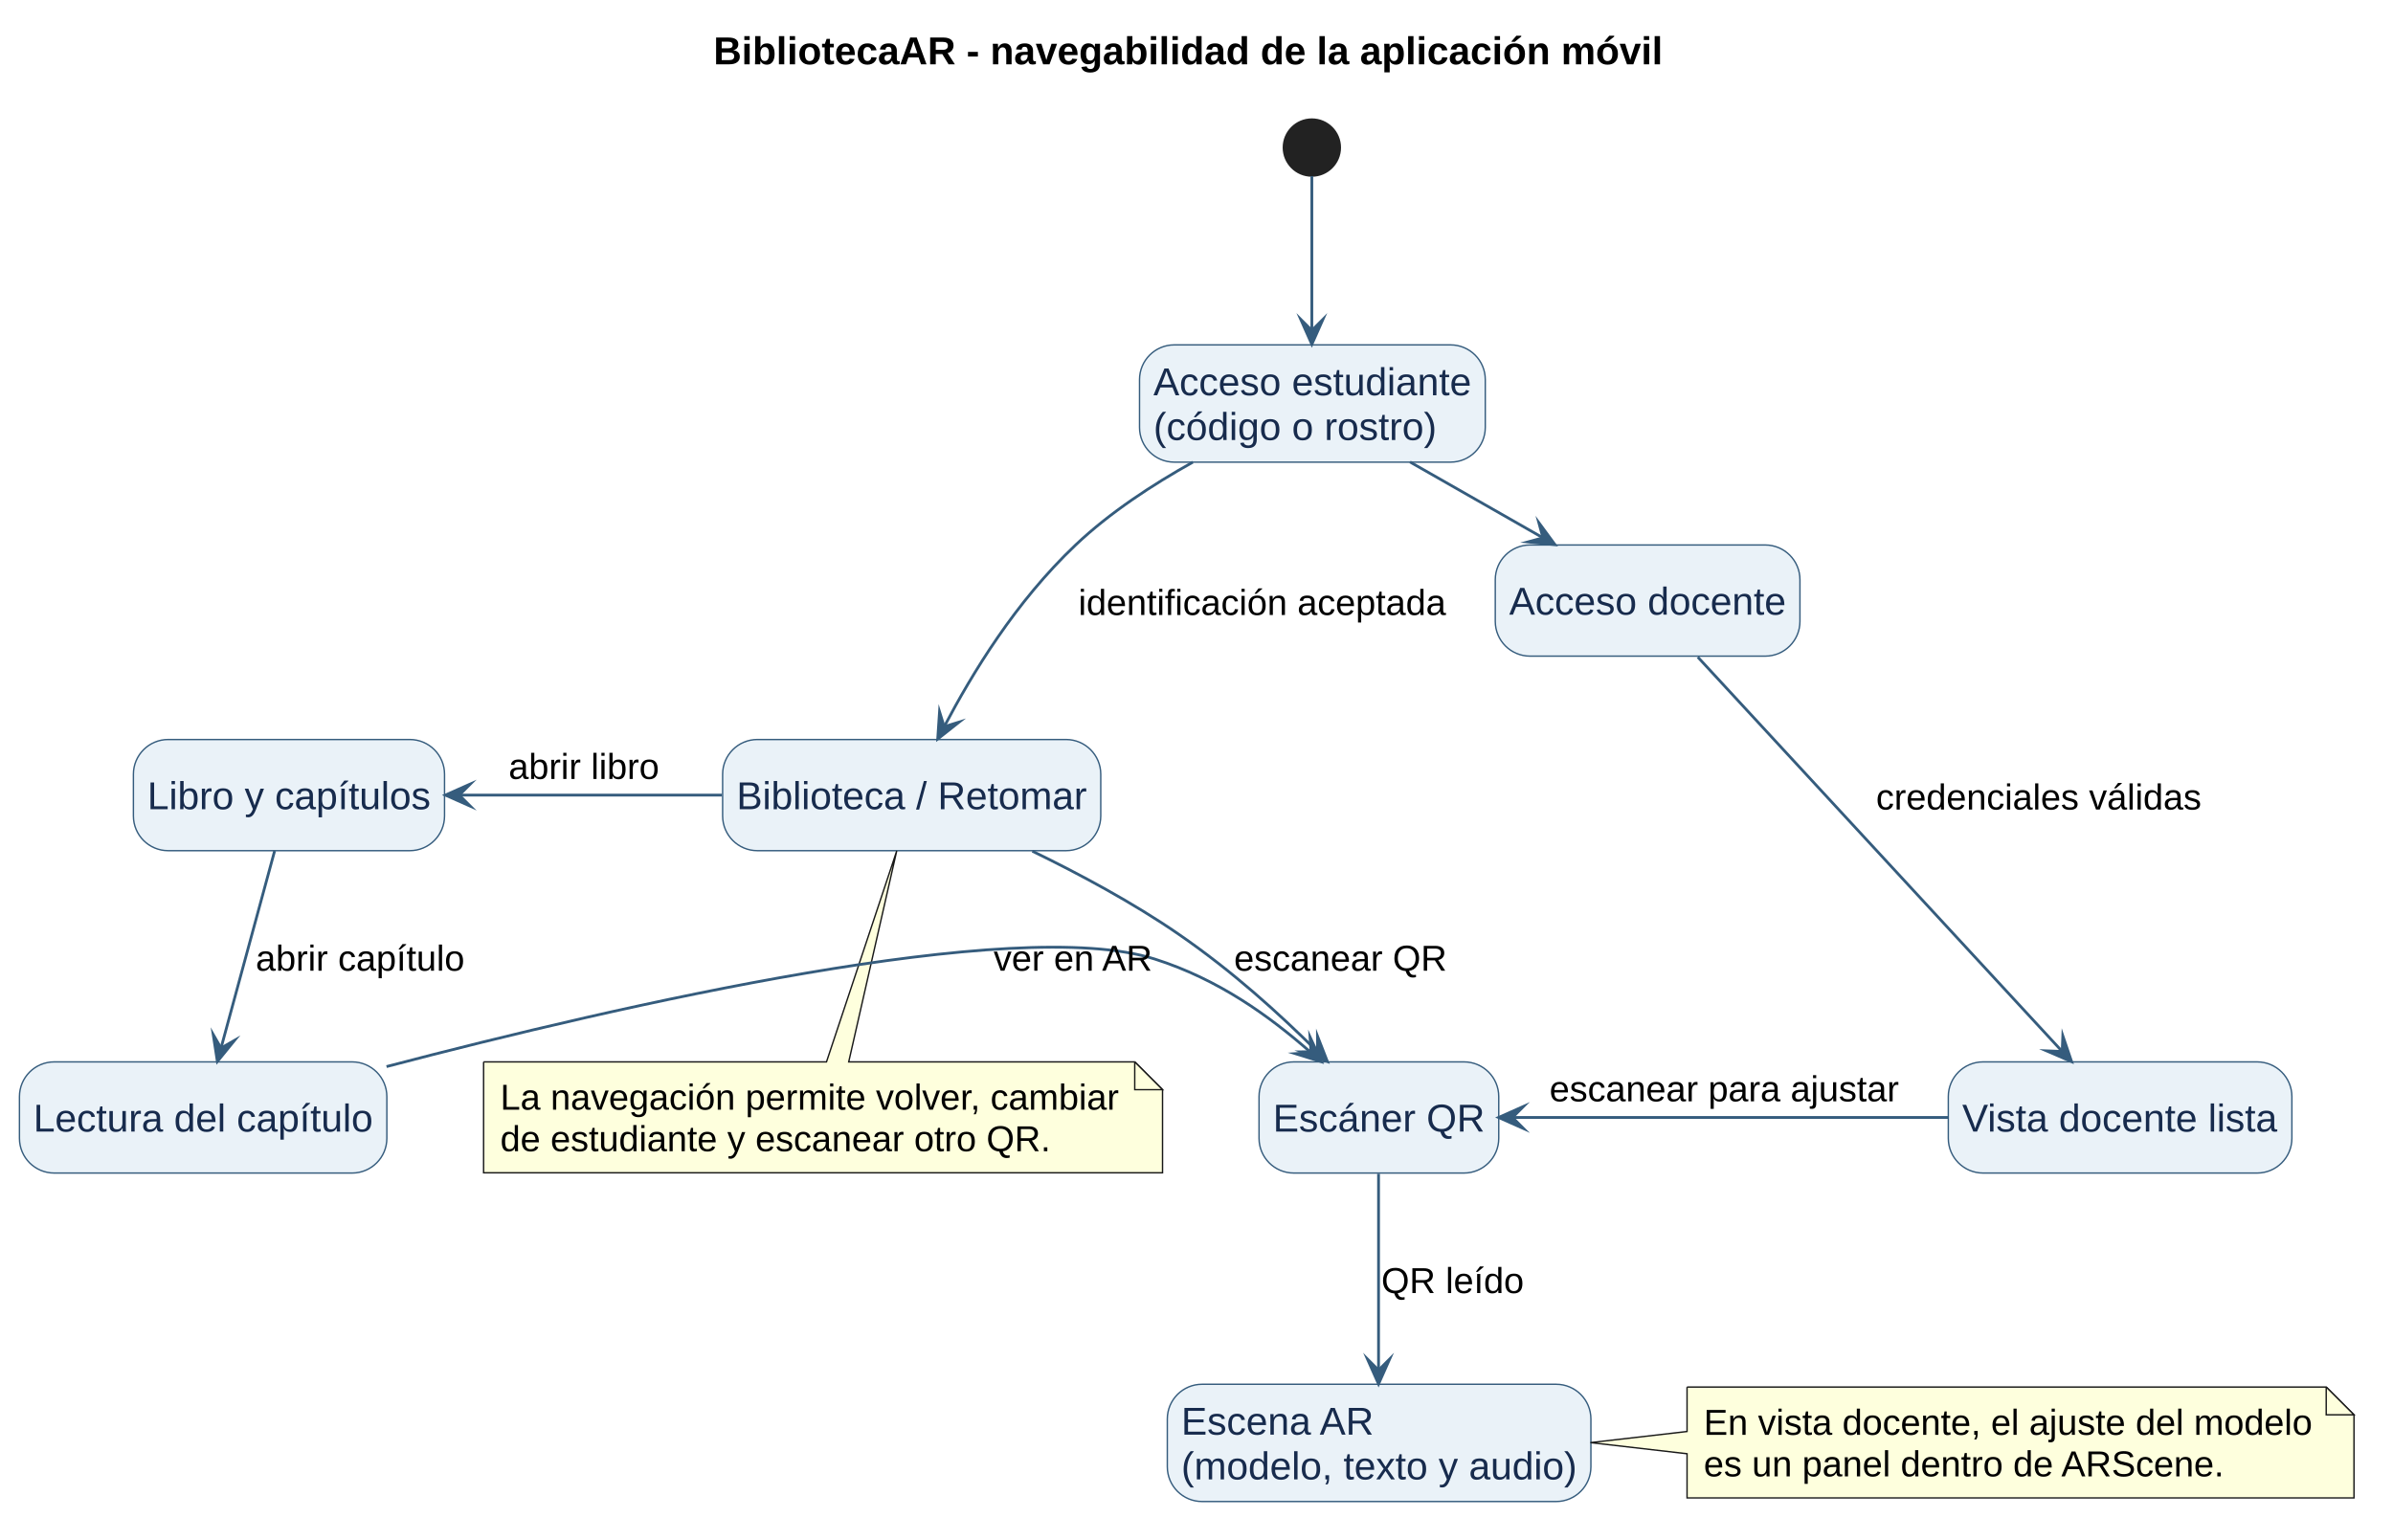
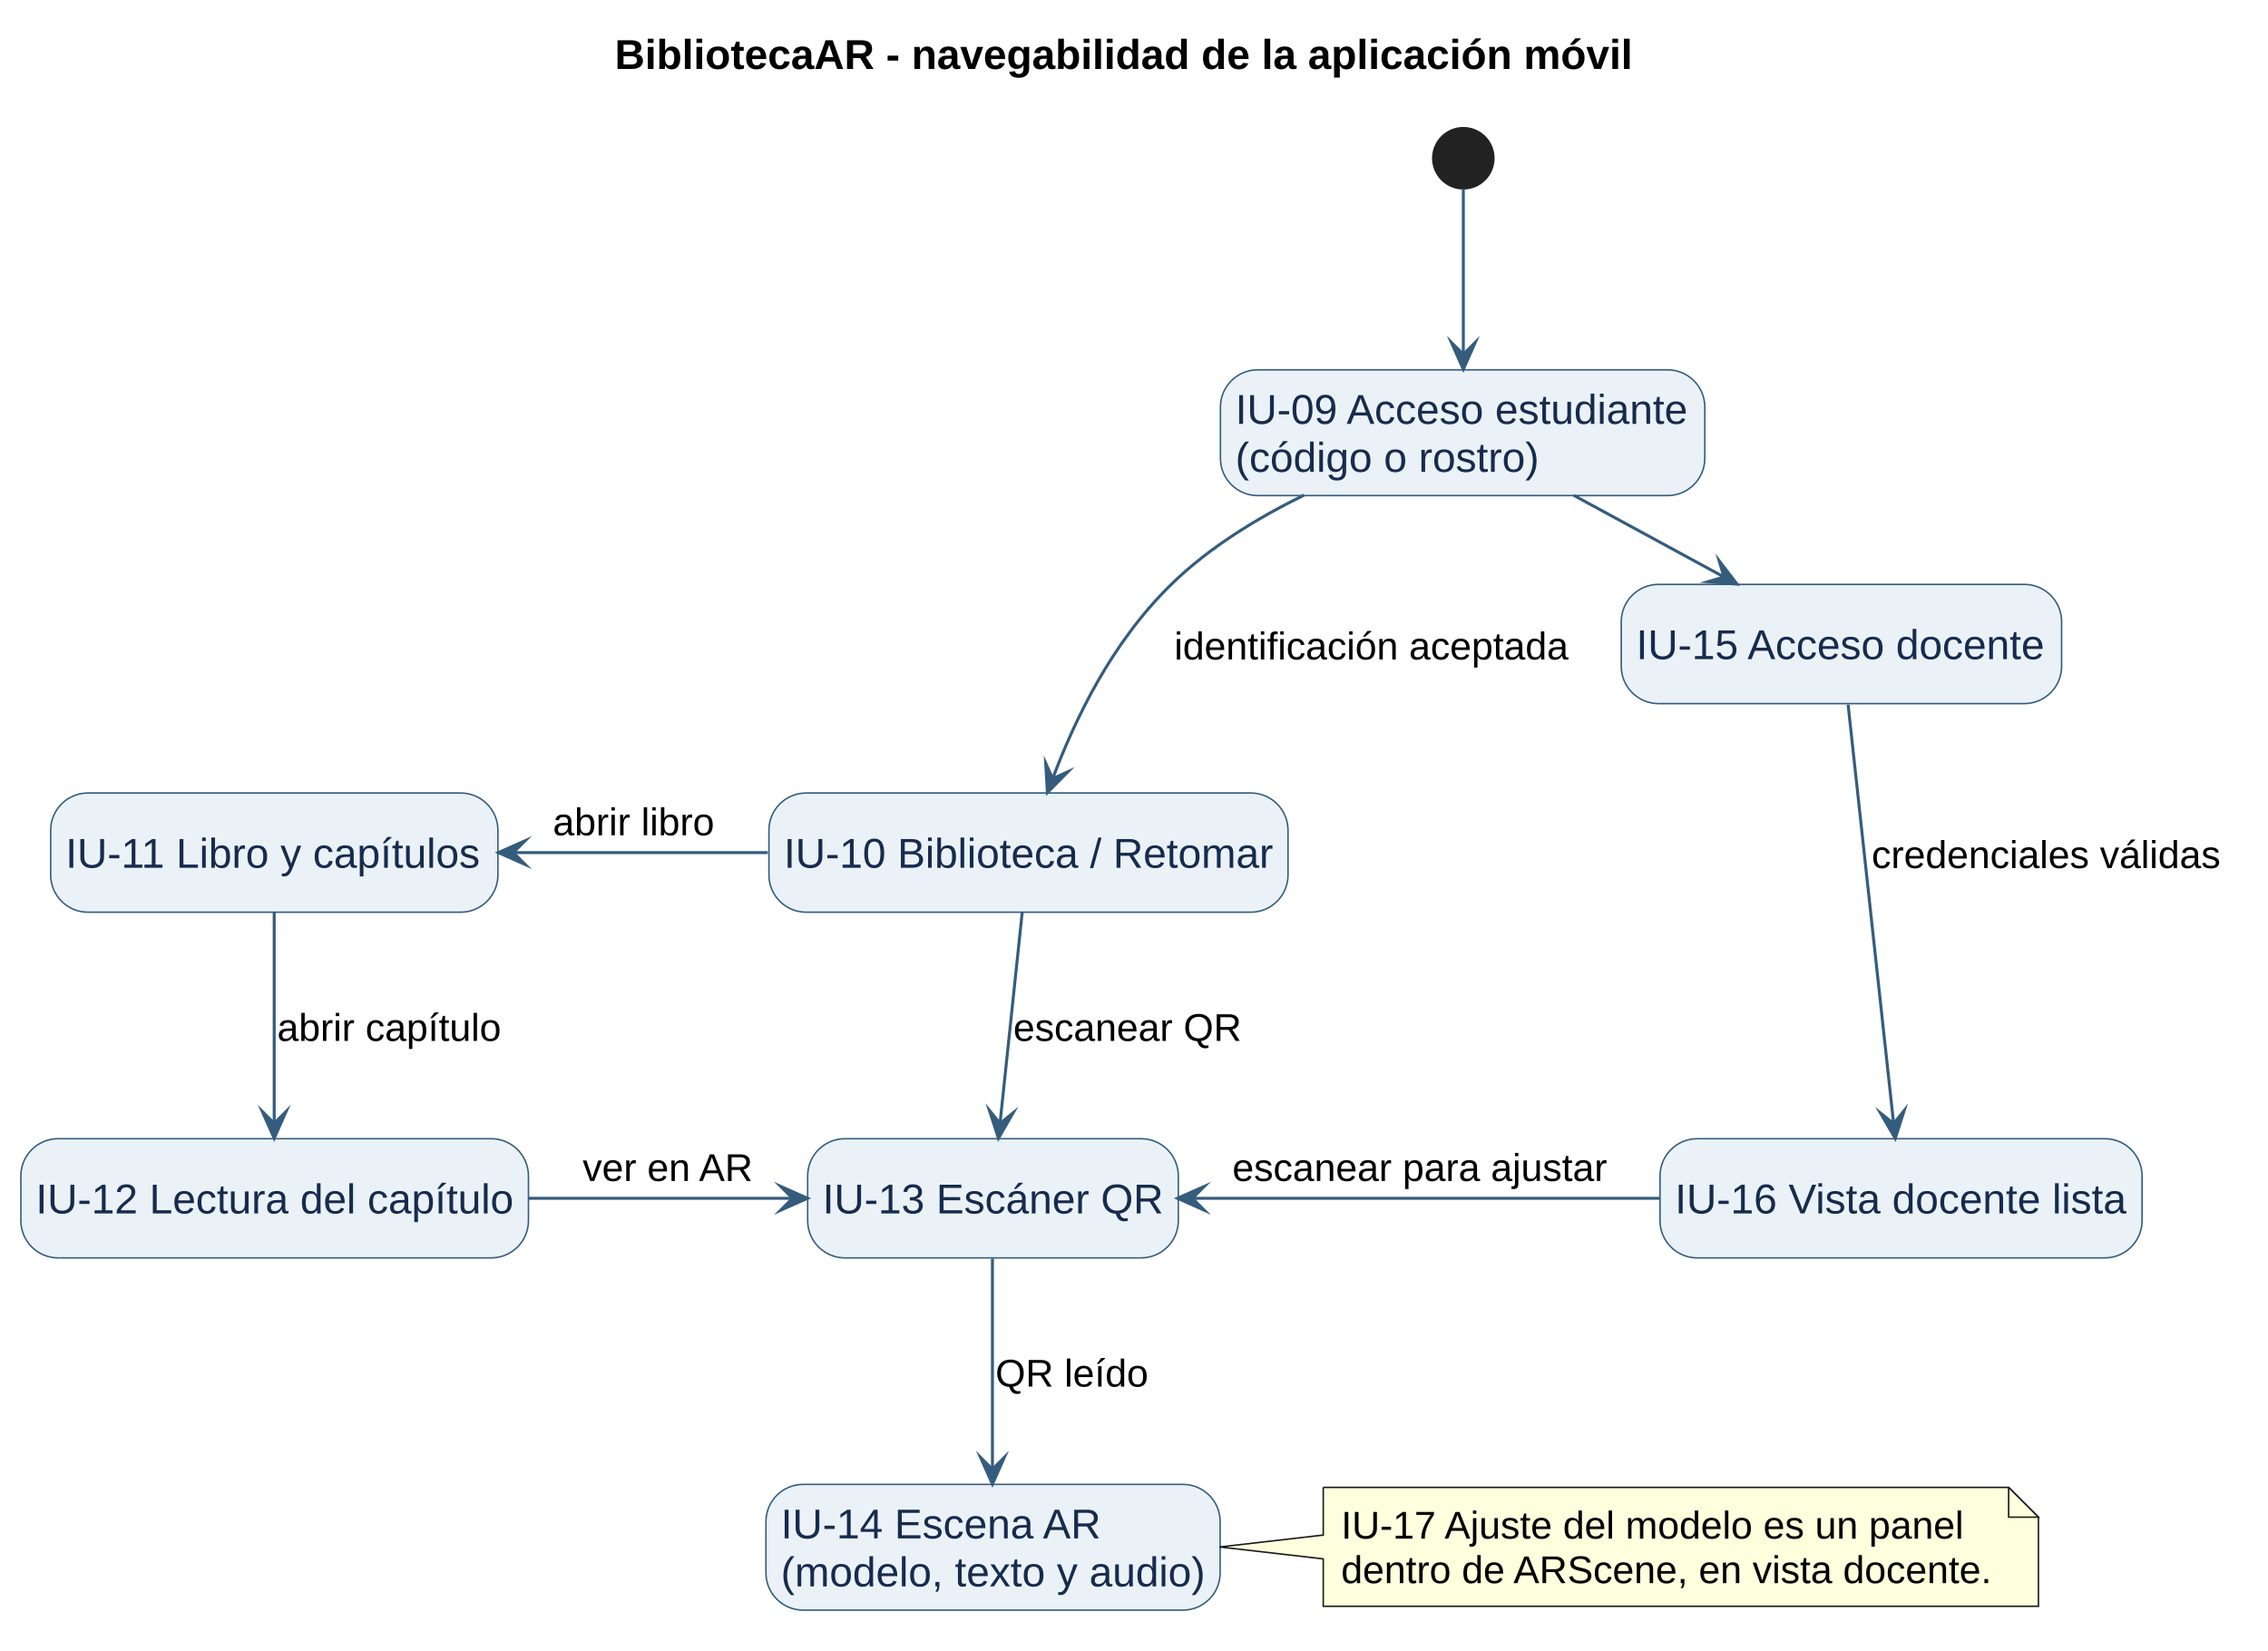
- <svg xmlns="http://www.w3.org/2000/svg" version="1.1" data-diagram-type="STATE" style="width:861px;height:554px;background:#FFFFFF;" width="861px" height="554px" viewBox="0 0 861 554" zoomAndPan="magnify" preserveAspectRatio="none" contentStyleType="text/css">
+ <svg xmlns="http://www.w3.org/2000/svg" version="1.1" data-diagram-type="STATE" style="width:761px;height:554px;background:#FFFFFF;" width="761px" height="554px" viewBox="0 0 761 554" zoomAndPan="magnify" preserveAspectRatio="none" contentStyleType="text/css">
  <defs />
  <g font-family="sans-serif" lengthAdjust="spacing">
    <g class="title" data-source-line="1">
-       <text x="256.719" y="23.132" fill="#000" font-size="14" textLength="341.53" font-weight="700" font-family="Arial">BibliotecaAR - navegabilidad de la aplicación móvil</text>
+       <text x="206.267" y="23.132" fill="#000" font-size="14" textLength="341.53" font-weight="700" font-family="Arial">BibliotecaAR - navegabilidad de la aplicación móvil</text>
    </g>
-     <rect x="410" y="124.099" width="124.406" height="42.197" fill="#EAF2F8" style="stroke:#355C7D;stroke-width:0.5;" rx="12.5" ry="12.5" />
-     <text x="415" y="142.23" fill="#172B4D" font-size="14" textLength="114.406" font-family="Arial">Acceso estudiante</text>
-     <text x="415" y="158.329" fill="#172B4D" font-size="14" textLength="101.931" font-family="Arial">(código o rostro)</text>
-     <rect x="260" y="266.099" width="136.055" height="40" fill="#EAF2F8" style="stroke:#355C7D;stroke-width:0.5;" rx="12.5" ry="12.5" />
-     <text x="265" y="291.181" fill="#172B4D" font-size="14" textLength="126.055" font-family="Arial">Biblioteca / Retomar</text>
-     <rect x="48" y="266.099" width="111.944" height="40" fill="#EAF2F8" style="stroke:#355C7D;stroke-width:0.5;" rx="12.5" ry="12.5" />
-     <text x="53" y="291.181" fill="#172B4D" font-size="14" textLength="101.944" font-family="Arial">Libro y capítulos</text>
-     <rect x="7" y="382.099" width="132.192" height="40" fill="#EAF2F8" style="stroke:#355C7D;stroke-width:0.5;" rx="12.5" ry="12.5" />
-     <text x="12" y="407.181" fill="#172B4D" font-size="14" textLength="122.192" font-family="Arial">Lectura del capítulo</text>
-     <rect x="453" y="382.099" width="86.248" height="40" fill="#EAF2F8" style="stroke:#355C7D;stroke-width:0.5;" rx="12.5" ry="12.5" />
-     <text x="458" y="407.181" fill="#172B4D" font-size="14" textLength="76.248" font-family="Arial">Escáner QR</text>
-     <rect x="420" y="498.099" width="152.406" height="42.197" fill="#EAF2F8" style="stroke:#355C7D;stroke-width:0.5;" rx="12.5" ry="12.5" />
-     <text x="425" y="516.23" fill="#172B4D" font-size="14" textLength="70.034" font-family="Arial">Escena AR</text>
-     <text x="425" y="532.329" fill="#172B4D" font-size="14" textLength="142.406" font-family="Arial">(modelo, texto y audio)</text>
-     <rect x="538" y="196.099" width="109.62" height="40" fill="#EAF2F8" style="stroke:#355C7D;stroke-width:0.5;" rx="12.5" ry="12.5" />
-     <text x="543" y="221.181" fill="#172B4D" font-size="14" textLength="99.62" font-family="Arial">Acceso docente</text>
-     <rect x="701" y="382.099" width="123.62" height="40" fill="#EAF2F8" style="stroke:#355C7D;stroke-width:0.5;" rx="12.5" ry="12.5" />
-     <text x="706" y="407.181" fill="#172B4D" font-size="14" textLength="113.62" font-family="Arial">Vista docente lista</text>
+     <rect x="409.5" y="124.099" width="162.53" height="42.197" fill="#EAF2F8" style="stroke:#355C7D;stroke-width:0.5;" rx="12.5" ry="12.5" />
+     <text x="414.5" y="142.23" fill="#172B4D" font-size="14" textLength="152.53" font-family="Arial">IU-09 Acceso estudiante</text>
+     <text x="414.5" y="158.329" fill="#172B4D" font-size="14" textLength="101.931" font-family="Arial">(código o rostro)</text>
+     <rect x="258" y="266.099" width="174.179" height="40" fill="#EAF2F8" style="stroke:#355C7D;stroke-width:0.5;" rx="12.5" ry="12.5" />
+     <text x="263" y="291.181" fill="#172B4D" font-size="14" textLength="164.179" font-family="Arial">IU-10 Biblioteca / Retomar</text>
+     <rect x="17" y="266.099" width="150.068" height="40" fill="#EAF2F8" style="stroke:#355C7D;stroke-width:0.5;" rx="12.5" ry="12.5" />
+     <text x="22" y="291.181" fill="#172B4D" font-size="14" textLength="140.068" font-family="Arial">IU-11 Libro y capítulos</text>
+     <rect x="7" y="382.099" width="170.316" height="40" fill="#EAF2F8" style="stroke:#355C7D;stroke-width:0.5;" rx="12.5" ry="12.5" />
+     <text x="12" y="407.181" fill="#172B4D" font-size="14" textLength="160.316" font-family="Arial">IU-12 Lectura del capítulo</text>
+     <rect x="271" y="382.099" width="124.372" height="40" fill="#EAF2F8" style="stroke:#355C7D;stroke-width:0.5;" rx="12.5" ry="12.5" />
+     <text x="276" y="407.181" fill="#172B4D" font-size="14" textLength="114.372" font-family="Arial">IU-13 Escáner QR</text>
+     <rect x="257" y="498.099" width="152.406" height="42.197" fill="#EAF2F8" style="stroke:#355C7D;stroke-width:0.5;" rx="12.5" ry="12.5" />
+     <text x="262" y="516.23" fill="#172B4D" font-size="14" textLength="108.158" font-family="Arial">IU-14 Escena AR</text>
+     <text x="262" y="532.329" fill="#172B4D" font-size="14" textLength="142.406" font-family="Arial">(modelo, texto y audio)</text>
+     <rect x="544" y="196.099" width="147.744" height="40" fill="#EAF2F8" style="stroke:#355C7D;stroke-width:0.5;" rx="12.5" ry="12.5" />
+     <text x="549" y="221.181" fill="#172B4D" font-size="14" textLength="137.744" font-family="Arial">IU-15 Acceso docente</text>
+     <rect x="557" y="382.099" width="161.744" height="40" fill="#EAF2F8" style="stroke:#355C7D;stroke-width:0.5;" rx="12.5" ry="12.5" />
+     <text x="562" y="407.181" fill="#172B4D" font-size="14" textLength="151.744" font-family="Arial">IU-16 Vista docente lista</text>
    <g class="start_entity" data-qualified-name=".start." id="ent0009" data-source-line="23">
-       <ellipse cx="472" cy="53.099" rx="10" ry="10" fill="#222" style="stroke:#222;stroke-width:1;" />
+       <ellipse cx="491" cy="53.099" rx="10" ry="10" fill="#222" style="stroke:#222;stroke-width:1;" />
    </g>
    <g class="entity" data-qualified-name="GMN22" id="ent0023" data-source-line="35">
-       <path d="M607,499.099 L607,515.099 L572.25,519.099 L607,523.099 L607,538.996 A0,0 0 0 0 607,538.996 L846.969,538.996 A0,0 0 0 0 846.969,538.996 L846.969,509.099 L836.969,499.099 L607,499.099 A0,0 0 0 0 607,499.099" style="stroke:#181818;stroke-width:0.5;" fill="#FEFFDD" />
-       <path d="M836.969,499.099 L836.969,509.099 L846.969,509.099 L836.969,499.099" style="stroke:#181818;stroke-width:0.5;" fill="#FEFFDD" />
-       <text x="613" y="516.292" fill="#000" font-size="13" textLength="218.969" font-family="Arial">En vista docente, el ajuste del modelo</text>
-       <text x="613" y="531.241" fill="#000" font-size="13" textLength="187.91" font-family="Arial">es un panel dentro de ARScene.</text>
-     </g>
-     <g class="entity" data-qualified-name="GMN25" id="ent0026" data-source-line="40">
-       <path d="M174,382.099 L174,421.996 A0,0 0 0 0 174,421.996 L418.279,421.996 A0,0 0 0 0 418.279,421.996 L418.279,392.099 L408.279,382.099 L305.37,382.099 L322.64,306.179 L297.37,382.099 L174,382.099 A0,0 0 0 0 174,382.099" style="stroke:#181818;stroke-width:0.5;" fill="#FEFFDD" />
-       <path d="M408.279,382.099 L408.279,392.099 L418.279,392.099 L408.279,382.099" style="stroke:#181818;stroke-width:0.5;" fill="#FEFFDD" />
-       <text x="180" y="399.292" fill="#000" font-size="13" textLength="223.279" font-family="Arial">La navegación permite volver, cambiar</text>
-       <text x="180" y="414.241" fill="#000" font-size="13" textLength="198.002" font-family="Arial">de estudiante y escanear otro QR.</text>
+       <path d="M444,499.099 L444,515.099 L409.25,519.099 L444,523.099 L444,538.996 A0,0 0 0 0 444,538.996 L683.975,538.996 A0,0 0 0 0 683.975,538.996 L683.975,509.099 L673.975,499.099 L444,499.099 A0,0 0 0 0 444,499.099" style="stroke:#181818;stroke-width:0.5;" fill="#FEFFDD" />
+       <path d="M673.975,499.099 L673.975,509.099 L683.975,509.099 L673.975,499.099" style="stroke:#181818;stroke-width:0.5;" fill="#FEFFDD" />
+       <text x="450" y="516.292" fill="#000" font-size="13" textLength="209.574" font-family="Arial">IU-17 Ajuste del modelo es un panel</text>
+       <text x="450" y="531.241" fill="#000" font-size="13" textLength="218.975" font-family="Arial">dentro de ARScene, en vista docente.</text>
    </g>
    <g class="link" data-entity-1="ent0009" data-entity-2="ent0001" id="lnk10" data-source-line="23" data-link-type="dependency">
-       <path d="M472,63.389 C472,77.579 472,99.999 472,118.909" style="stroke:#355C7D;stroke-width:1;" fill="none" id="*start*-to-LOGIN" />
-       <polygon points="472,123.909,476,114.909,472,118.909,468,114.909,472,123.909" fill="#355C7D" style="stroke:#355C7D;stroke-width:1;stroke-linejoin:miter;stroke-miterlimit:10;" />
+       <path d="M491,63.389 C491,77.579 491,99.999 491,118.909" style="stroke:#355C7D;stroke-width:1;" fill="none" id="*start*-to-LOGIN" />
+       <polygon points="491,123.909,495,114.909,491,118.909,487,114.909,491,123.909" fill="#355C7D" style="stroke:#355C7D;stroke-width:1;stroke-linejoin:miter;stroke-miterlimit:10;" />
    </g>
    <g class="link" data-entity-1="ent0001" data-entity-2="ent0002" id="lnk11" data-source-line="24" data-link-type="dependency">
-       <path d="M429.19,166.299 C414.8,174.319 399.3,184.439 387,196.099 C365.34,216.629 349.92,242.115 339.72,261.485" style="stroke:#355C7D;stroke-width:1;" fill="none" id="LOGIN-to-LIBRARY" />
-       <polygon points="337.39,265.909,345.123,259.809,339.72,261.485,338.044,256.082,337.39,265.909" fill="#355C7D" style="stroke:#355C7D;stroke-width:1;stroke-linejoin:miter;stroke-miterlimit:10;" />
-       <text x="388" y="221.292" fill="#000" font-size="13" textLength="132.26" font-family="Arial">identificación aceptada</text>
+       <path d="M437.6,166.119 C421.93,173.799 405.63,183.749 393,196.099 C372.66,215.979 360.605,241.661 353.205,261.271" style="stroke:#355C7D;stroke-width:1;" fill="none" id="LOGIN-to-LIBRARY" />
+       <polygon points="351.44,265.949,358.36,258.94,353.205,261.271,350.875,256.116,351.44,265.949" fill="#355C7D" style="stroke:#355C7D;stroke-width:1;stroke-linejoin:miter;stroke-miterlimit:10;" />
+       <text x="394" y="221.292" fill="#000" font-size="13" textLength="132.26" font-family="Arial">identificación aceptada</text>
    </g>
    <g class="link" data-entity-1="ent0003" data-entity-2="ent0002" id="lnk13" data-source-line="25" data-link-type="dependency">
-       <path d="M165.24,286.099 C195.43,286.099 227.89,286.099 259.74,286.099" style="stroke:#355C7D;stroke-width:1;" fill="none" id="BOOK-backto-LIBRARY" />
-       <polygon points="160.24,286.099,169.24,290.099,165.24,286.099,169.24,282.099,160.24,286.099" fill="#355C7D" style="stroke:#355C7D;stroke-width:1;stroke-linejoin:miter;stroke-miterlimit:10;" />
-       <text x="183" y="280.292" fill="#000" font-size="13" textLength="54.184" font-family="Arial">abrir libro</text>
+       <path d="M172.22,286.099 C200.63,286.099 228.18,286.099 257.61,286.099" style="stroke:#355C7D;stroke-width:1;" fill="none" id="BOOK-backto-LIBRARY" />
+       <polygon points="167.22,286.099,176.22,290.099,172.22,286.099,176.22,282.099,167.22,286.099" fill="#355C7D" style="stroke:#355C7D;stroke-width:1;stroke-linejoin:miter;stroke-miterlimit:10;" />
+       <text x="185.5" y="280.292" fill="#000" font-size="13" textLength="54.184" font-family="Arial">abrir libro</text>
    </g>
    <g class="link" data-entity-1="ent0003" data-entity-2="ent0004" id="lnk14" data-source-line="26" data-link-type="dependency">
-       <path d="M98.81,306.179 C93.09,327.219 85.24,356.063 79.52,377.133" style="stroke:#355C7D;stroke-width:1;" fill="none" id="BOOK-to-READ" />
-       <polygon points="78.21,381.959,84.428,374.321,79.52,377.133,76.708,372.225,78.21,381.959" fill="#355C7D" style="stroke:#355C7D;stroke-width:1;stroke-linejoin:miter;stroke-miterlimit:10;" />
-       <text x="92" y="349.292" fill="#000" font-size="13" textLength="75.15" font-family="Arial">abrir capítulo</text>
+       <path d="M92,306.179 C92,327.219 92,355.889 92,376.959" style="stroke:#355C7D;stroke-width:1;" fill="none" id="BOOK-to-READ" />
+       <polygon points="92,381.959,96,372.959,92,376.959,88,372.959,92,381.959" fill="#355C7D" style="stroke:#355C7D;stroke-width:1;stroke-linejoin:miter;stroke-miterlimit:10;" />
+       <text x="93" y="349.292" fill="#000" font-size="13" textLength="75.15" font-family="Arial">abrir capítulo</text>
    </g>
    <g class="link" data-entity-1="ent0002" data-entity-2="ent0005" id="lnk15" data-source-line="27" data-link-type="dependency">
-       <path d="M371.43,306.269 C388.4,314.509 407.66,324.849 424,336.099 C443.69,349.659 460.14,364.657 474.05,378.457" style="stroke:#355C7D;stroke-width:1;" fill="none" id="LIBRARY-to-SCAN" />
-       <polygon points="477.6,381.979,474.028,372.8,474.05,378.457,468.394,378.48,477.6,381.979" fill="#355C7D" style="stroke:#355C7D;stroke-width:1;stroke-linejoin:miter;stroke-miterlimit:10;" />
-       <text x="444" y="349.292" fill="#000" font-size="13" textLength="76.591" font-family="Arial">escanear QR</text>
+       <path d="M342.99,306.179 C340.78,327.219 337.752,355.916 335.542,376.986" style="stroke:#355C7D;stroke-width:1;" fill="none" id="LIBRARY-to-SCAN" />
+       <polygon points="335.02,381.959,339.937,373.425,335.542,376.986,331.981,372.59,335.02,381.959" fill="#355C7D" style="stroke:#355C7D;stroke-width:1;stroke-linejoin:miter;stroke-miterlimit:10;" />
+       <text x="340" y="349.292" fill="#000" font-size="13" textLength="76.591" font-family="Arial">escanear QR</text>
    </g>
    <g class="link" data-entity-1="ent0004" data-entity-2="ent0005" id="lnk16" data-source-line="28" data-link-type="dependency">
-       <path d="M139.07,383.789 C223.64,361.619 365.24,329.109 415.5,345.099 C438.35,352.369 456.523,365.429 471.713,378.769" style="stroke:#355C7D;stroke-width:1;" fill="none" id="READ-to-SCAN" />
-       <polygon points="475.47,382.069,471.347,373.124,471.713,378.769,466.068,379.135,475.47,382.069" fill="#355C7D" style="stroke:#355C7D;stroke-width:1;stroke-linejoin:miter;stroke-miterlimit:10;" />
-       <text x="357.5" y="349.292" fill="#000" font-size="13" textLength="57.802" font-family="Arial">ver en AR</text>
+       <path d="M177.31,402.099 C208.18,402.099 237.43,402.099 265.93,402.099" style="stroke:#355C7D;stroke-width:1;" fill="none" id="READ-to-SCAN" />
+       <polygon points="270.93,402.099,261.93,398.099,265.93,402.099,261.93,406.099,270.93,402.099" fill="#355C7D" style="stroke:#355C7D;stroke-width:1;stroke-linejoin:miter;stroke-miterlimit:10;" />
+       <text x="195.5" y="396.292" fill="#000" font-size="13" textLength="57.802" font-family="Arial">ver en AR</text>
    </g>
    <g class="link" data-entity-1="ent0005" data-entity-2="ent0006" id="lnk17" data-source-line="29" data-link-type="dependency">
-       <path d="M496,422.349 C496,443.319 496,471.719 496,493.019" style="stroke:#355C7D;stroke-width:1;" fill="none" id="SCAN-to-AR" />
-       <polygon points="496,498.019,500,489.019,496,493.019,492,489.019,496,498.019" fill="#355C7D" style="stroke:#355C7D;stroke-width:1;stroke-linejoin:miter;stroke-miterlimit:10;" />
-       <text x="497" y="465.292" fill="#000" font-size="13" textLength="51.302" font-family="Arial">QR leído</text>
+       <path d="M333,422.349 C333,443.319 333,471.719 333,493.019" style="stroke:#355C7D;stroke-width:1;" fill="none" id="SCAN-to-AR" />
+       <polygon points="333,498.019,337,489.019,333,493.019,329,489.019,333,498.019" fill="#355C7D" style="stroke:#355C7D;stroke-width:1;stroke-linejoin:miter;stroke-miterlimit:10;" />
+       <text x="334" y="465.292" fill="#000" font-size="13" textLength="51.302" font-family="Arial">QR leído</text>
    </g>
    <g class="link" data-entity-1="ent0001" data-entity-2="ent0007" id="lnk18" data-source-line="30" data-link-type="dependency">
-       <path d="M507.32,166.239 C523.79,175.629 538.938,184.26 555.158,193.52" style="stroke:#355C7D;stroke-width:1;" fill="none" id="LOGIN-to-TEACHER_LOGIN" />
-       <polygon points="559.5,195.999,553.667,188.063,555.158,193.52,549.701,195.01,559.5,195.999" fill="#355C7D" style="stroke:#355C7D;stroke-width:1;stroke-linejoin:miter;stroke-miterlimit:10;" />
+       <path d="M528.08,166.239 C545.35,175.629 561.417,184.35 578.447,193.61" style="stroke:#355C7D;stroke-width:1;" fill="none" id="LOGIN-to-TEACHER_LOGIN" />
+       <polygon points="582.84,195.999,576.844,188.185,578.447,193.61,573.022,195.213,582.84,195.999" fill="#355C7D" style="stroke:#355C7D;stroke-width:1;stroke-linejoin:miter;stroke-miterlimit:10;" />
    </g>
    <g class="link" data-entity-1="ent0007" data-entity-2="ent0008" id="lnk19" data-source-line="31" data-link-type="dependency">
-       <path d="M610.87,236.439 C643.61,271.869 709.417,343.106 741.977,378.346" style="stroke:#355C7D;stroke-width:1;" fill="none" id="TEACHER_LOGIN-to-TEACHER_READY" />
-       <polygon points="745.37,382.019,742.2,372.694,741.977,378.346,736.324,378.123,745.37,382.019" fill="#355C7D" style="stroke:#355C7D;stroke-width:1;stroke-linejoin:miter;stroke-miterlimit:10;" />
-       <text x="675" y="291.292" fill="#000" font-size="13" textLength="117.063" font-family="Arial">credenciales válidas</text>
+       <path d="M620.1,236.439 C623.95,271.869 631.56,341.808 635.39,377.048" style="stroke:#355C7D;stroke-width:1;" fill="none" id="TEACHER_LOGIN-to-TEACHER_READY" />
+       <polygon points="635.93,382.019,638.934,372.639,635.39,377.048,630.981,373.504,635.93,382.019" fill="#355C7D" style="stroke:#355C7D;stroke-width:1;stroke-linejoin:miter;stroke-miterlimit:10;" />
+       <text x="628" y="291.292" fill="#000" font-size="13" textLength="117.063" font-family="Arial">credenciales válidas</text>
    </g>
    <g class="link" data-entity-1="ent0005" data-entity-2="ent0008" id="lnk21" data-source-line="32" data-link-type="dependency">
-       <path d="M544.19,402.099 C588.03,402.099 651.32,402.099 700.94,402.099" style="stroke:#355C7D;stroke-width:1;" fill="none" id="SCAN-backto-TEACHER_READY" />
-       <polygon points="539.19,402.099,548.19,406.099,544.19,402.099,548.19,398.099,539.19,402.099" fill="#355C7D" style="stroke:#355C7D;stroke-width:1;stroke-linejoin:miter;stroke-miterlimit:10;" />
-       <text x="557.5" y="396.292" fill="#000" font-size="13" textLength="125.741" font-family="Arial">escanear para ajustar</text>
+       <path d="M400.09,402.099 C446.77,402.099 506.13,402.099 556.88,402.099" style="stroke:#355C7D;stroke-width:1;" fill="none" id="SCAN-backto-TEACHER_READY" />
+       <polygon points="395.09,402.099,404.09,406.099,400.09,402.099,404.09,398.099,395.09,402.099" fill="#355C7D" style="stroke:#355C7D;stroke-width:1;stroke-linejoin:miter;stroke-miterlimit:10;" />
+       <text x="413.5" y="396.292" fill="#000" font-size="13" textLength="125.741" font-family="Arial">escanear para ajustar</text>
    </g>
  </g>
</svg>
